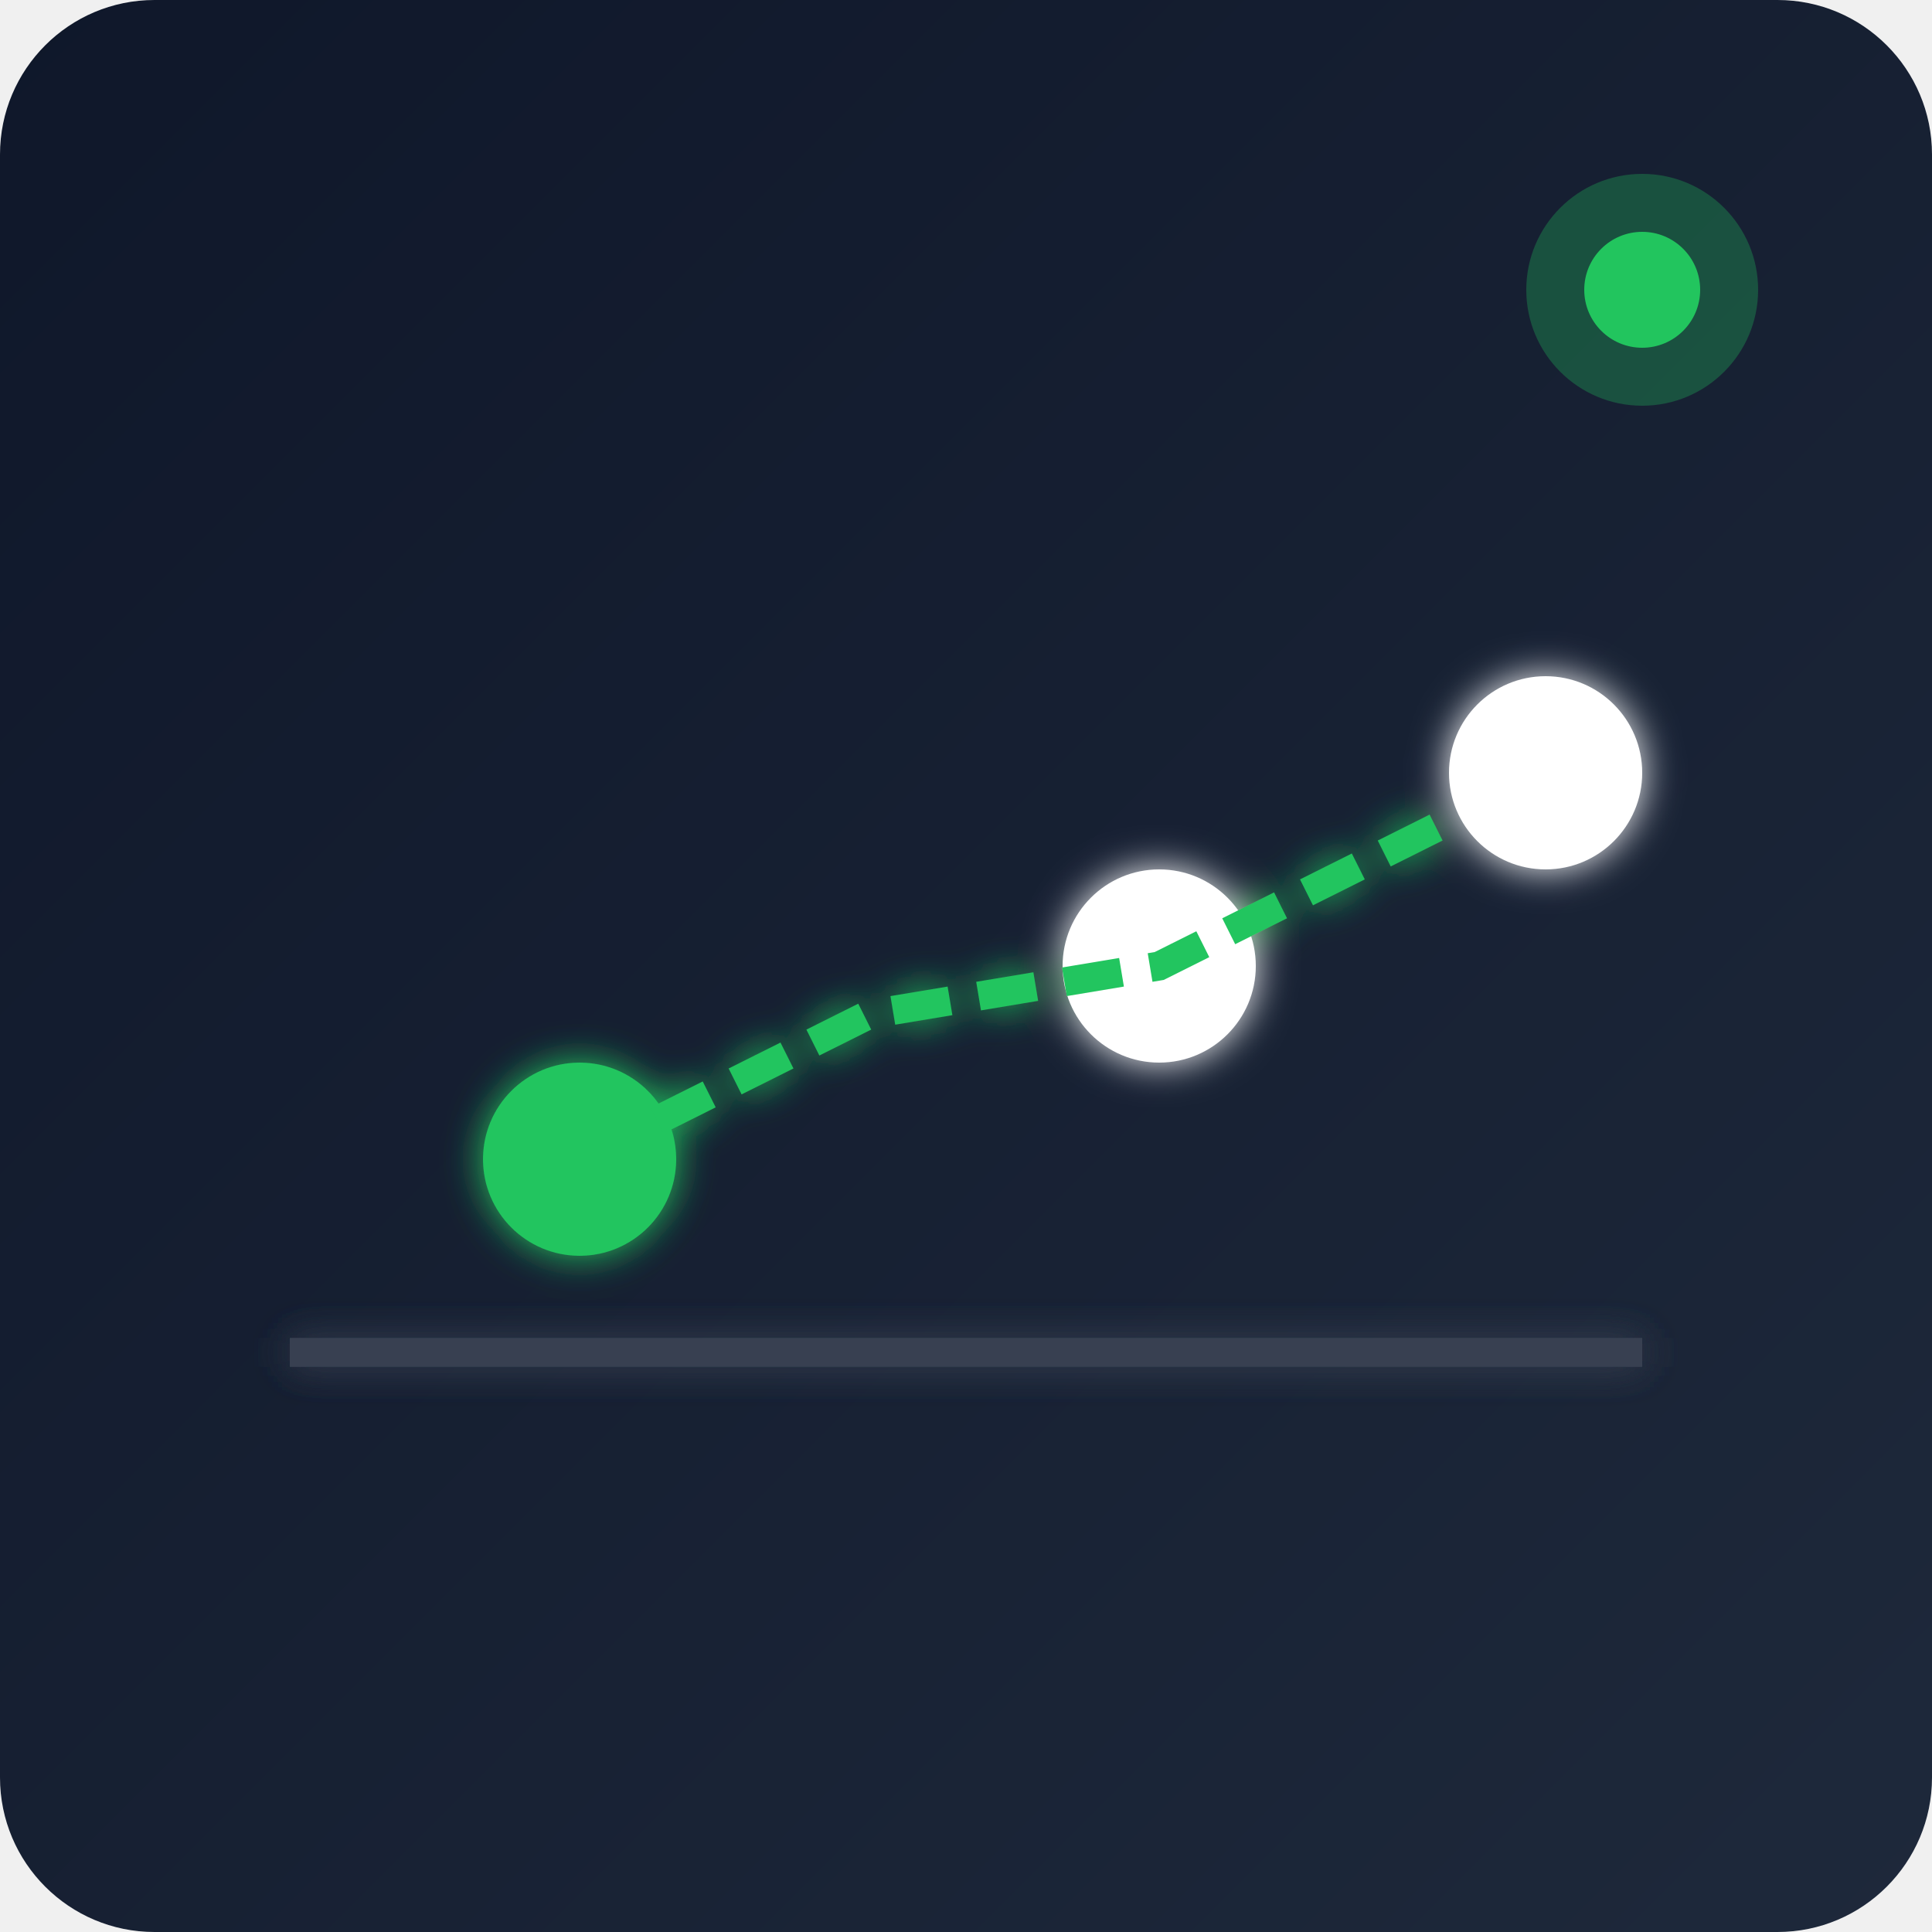
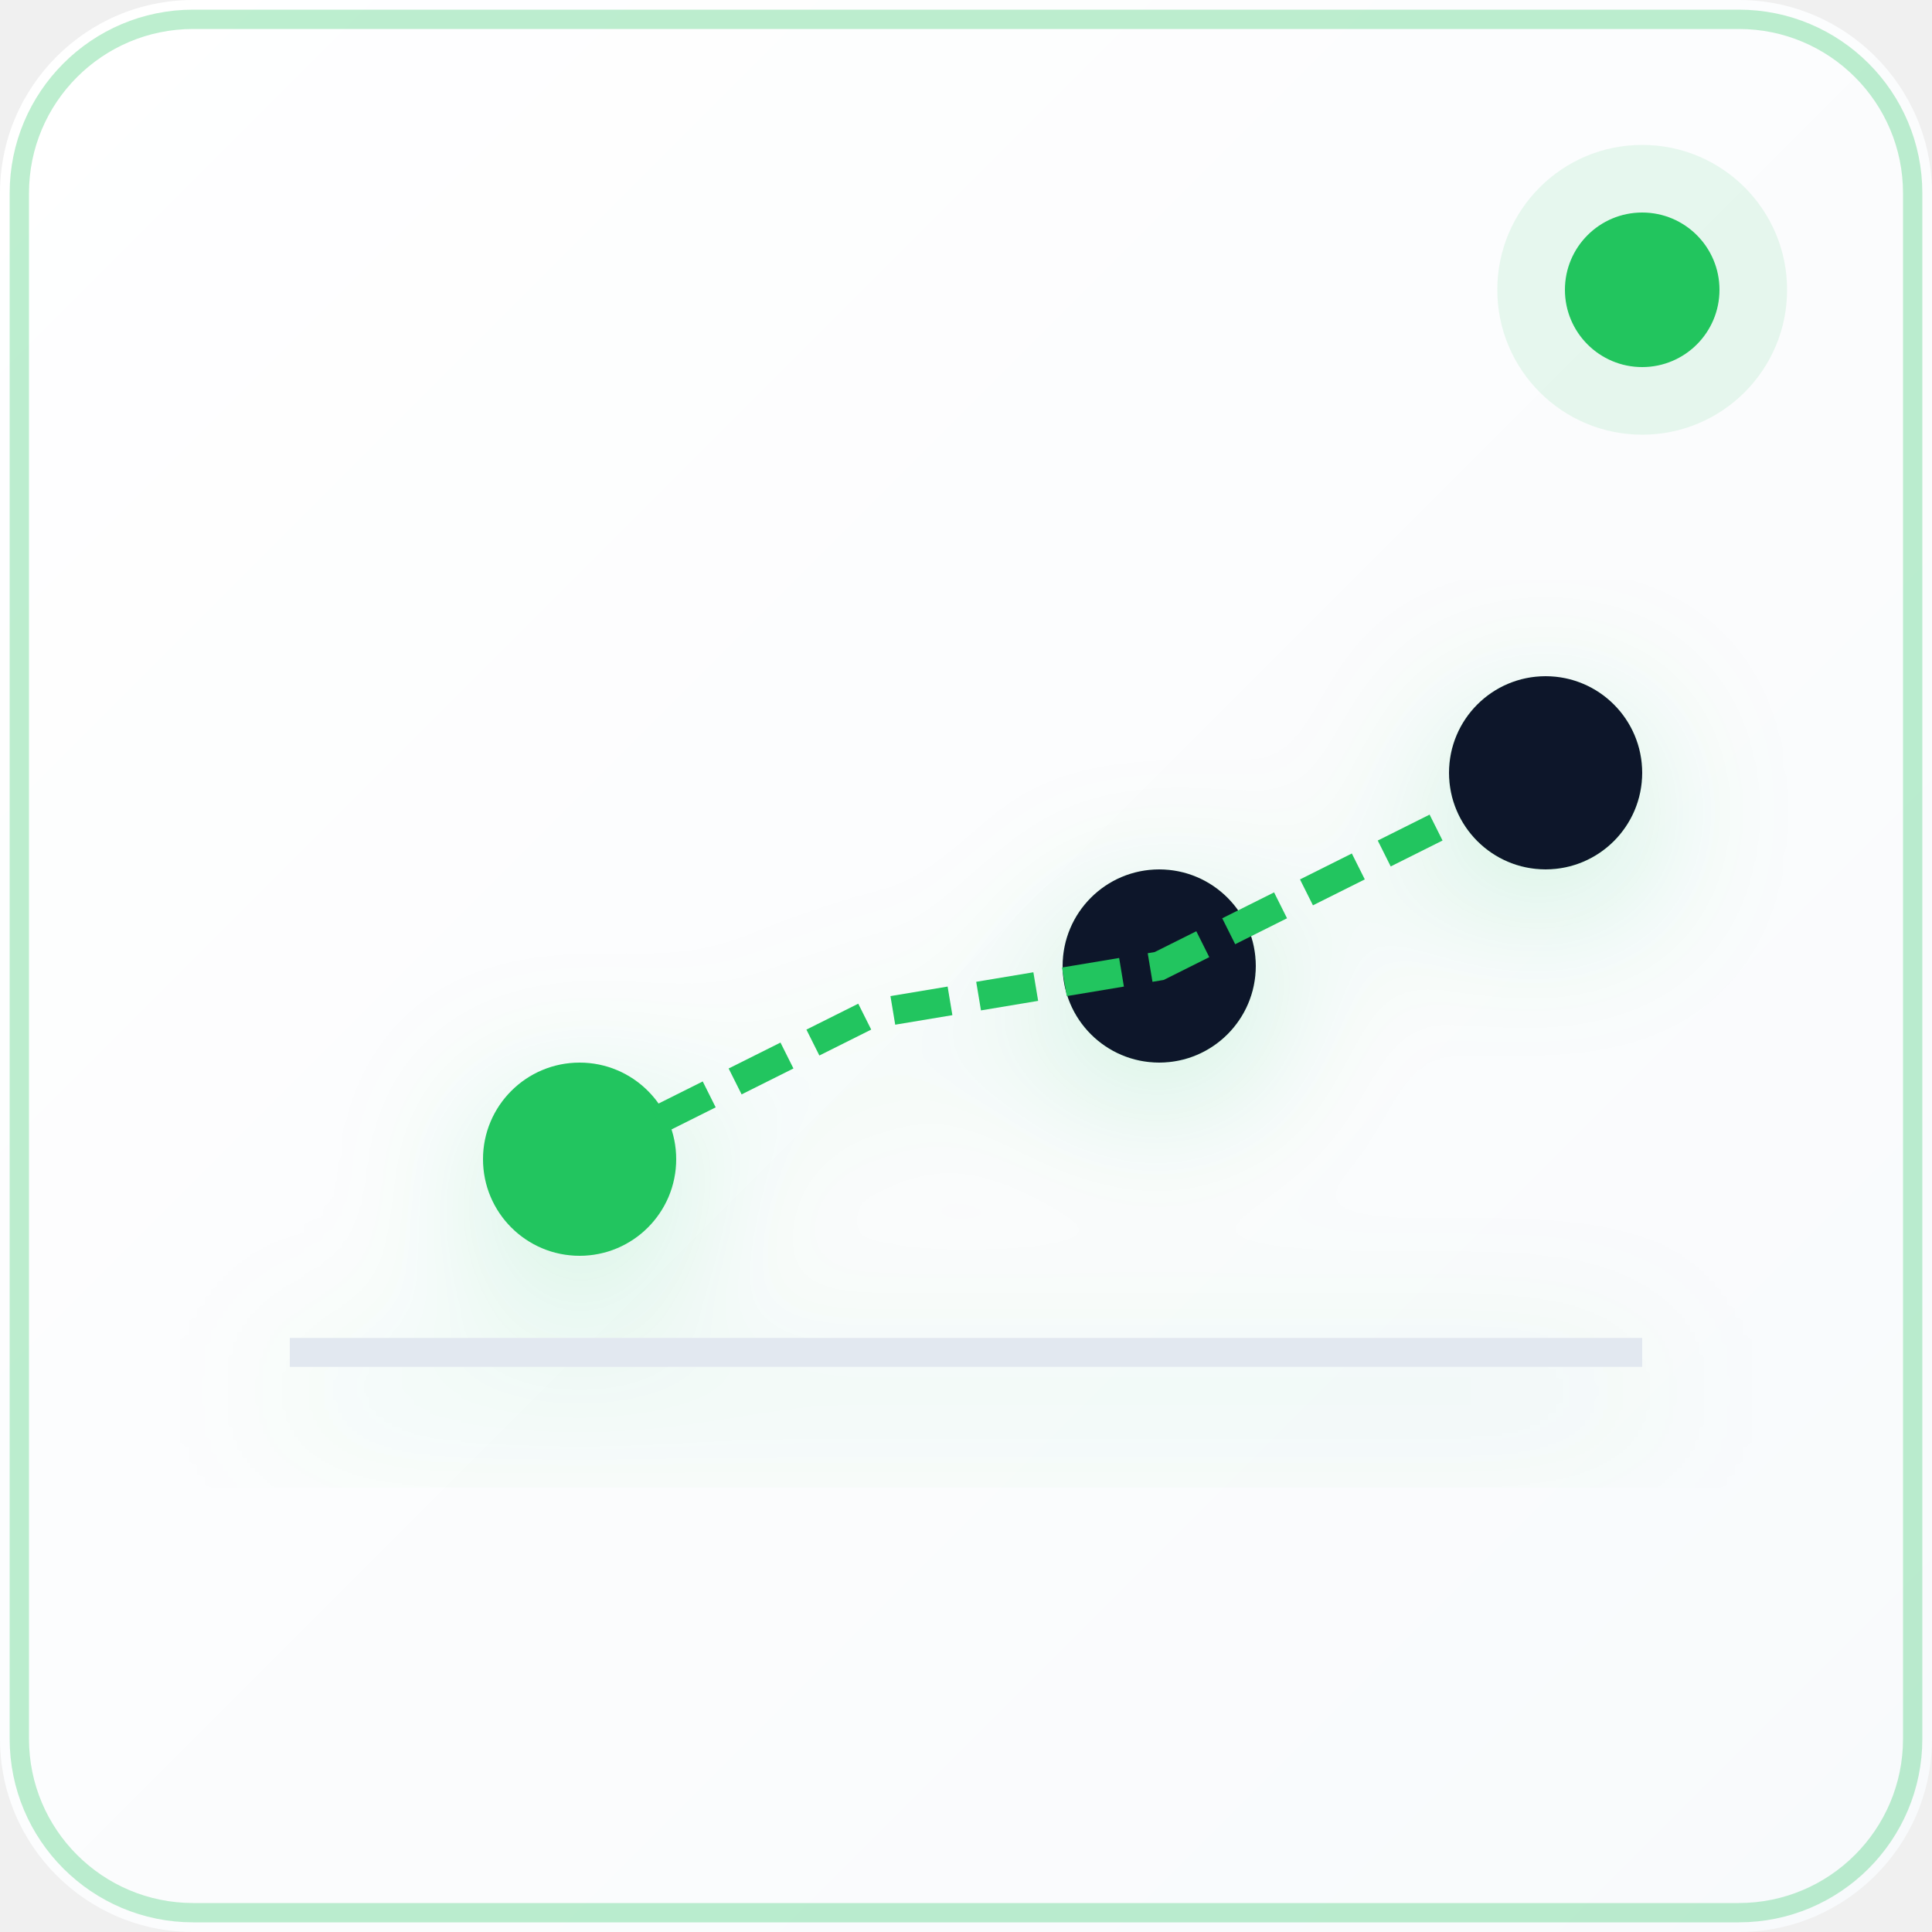
<svg xmlns="http://www.w3.org/2000/svg" viewBox="0 0 200 200">
  <defs>
    <linearGradient id="bgGrad" x1="0%" y1="0%" x2="100%" y2="100%">
-       <stop offset="0%" style="stop-color:#0F172A;stop-opacity:1" />
-       <stop offset="100%" style="stop-color:#1E293B;stop-opacity:1" />
+       <stop offset="0%" style="stop-color:#FFFFFF;stop-opacity:1" />
+       <stop offset="100%" style="stop-color:#F8FAFC;stop-opacity:1" />
    </linearGradient>
    <filter id="glow">
      <feGaussianBlur stdDeviation="2" result="coloredBlur" />
      <feMerge>
        <feMergeNode in="coloredBlur" />
        <feMergeNode in="SourceGraphic" />
      </feMerge>
    </filter>
+     <filter id="shadow" x="-20%" y="-20%" width="140%" height="140%">
+       <feDropShadow dx="0" dy="4" stdDeviation="8" flood-color="#22C55E" flood-opacity="0.2" />
+     </filter>
  </defs>
-   <rect width="200" height="200" fill="url(#bgGrad)" rx="16" />
-   <g transform="translate(100, 100)" filter="url(#glow)">
-     <path d="M-70 40 L70 40" stroke="#374151" stroke-width="3" />
+   <rect width="200" height="200" fill="url(#bgGrad)" rx="20" />
+   <rect x="2" y="2" width="196" height="196" fill="none" stroke="#22C55E" stroke-width="2" rx="18" opacity="0.3" />
+   <g transform="translate(100, 100)" filter="url(#shadow)">
+     <path d="M-70 40 L70 40" stroke="#E2E8F0" stroke-width="3" />
    <circle cx="-40" cy="20" r="10" fill="#22C55E" />
-     <circle cx="20" cy="0" r="10" fill="white" />
-     <circle cx="60" cy="-20" r="10" fill="white" />
+     <circle cx="20" cy="0" r="10" fill="#0F172A" />
+     <circle cx="60" cy="-20" r="10" fill="#0F172A" />
    <path d="M-40 20 L-10 5 L20 0 L50 -15" stroke="#22C55E" stroke-width="3" stroke-dasharray="6,3" fill="none" />
  </g>
-   <circle cx="170" cy="30" r="12" fill="#22C55E" opacity="0.3" />
-   <circle cx="170" cy="30" r="6" fill="#22C55E" />
+   <circle cx="170" cy="30" r="15" fill="#22C55E" opacity="0.1" />
+   <circle cx="170" cy="30" r="8" fill="#22C55E" />
</svg>
